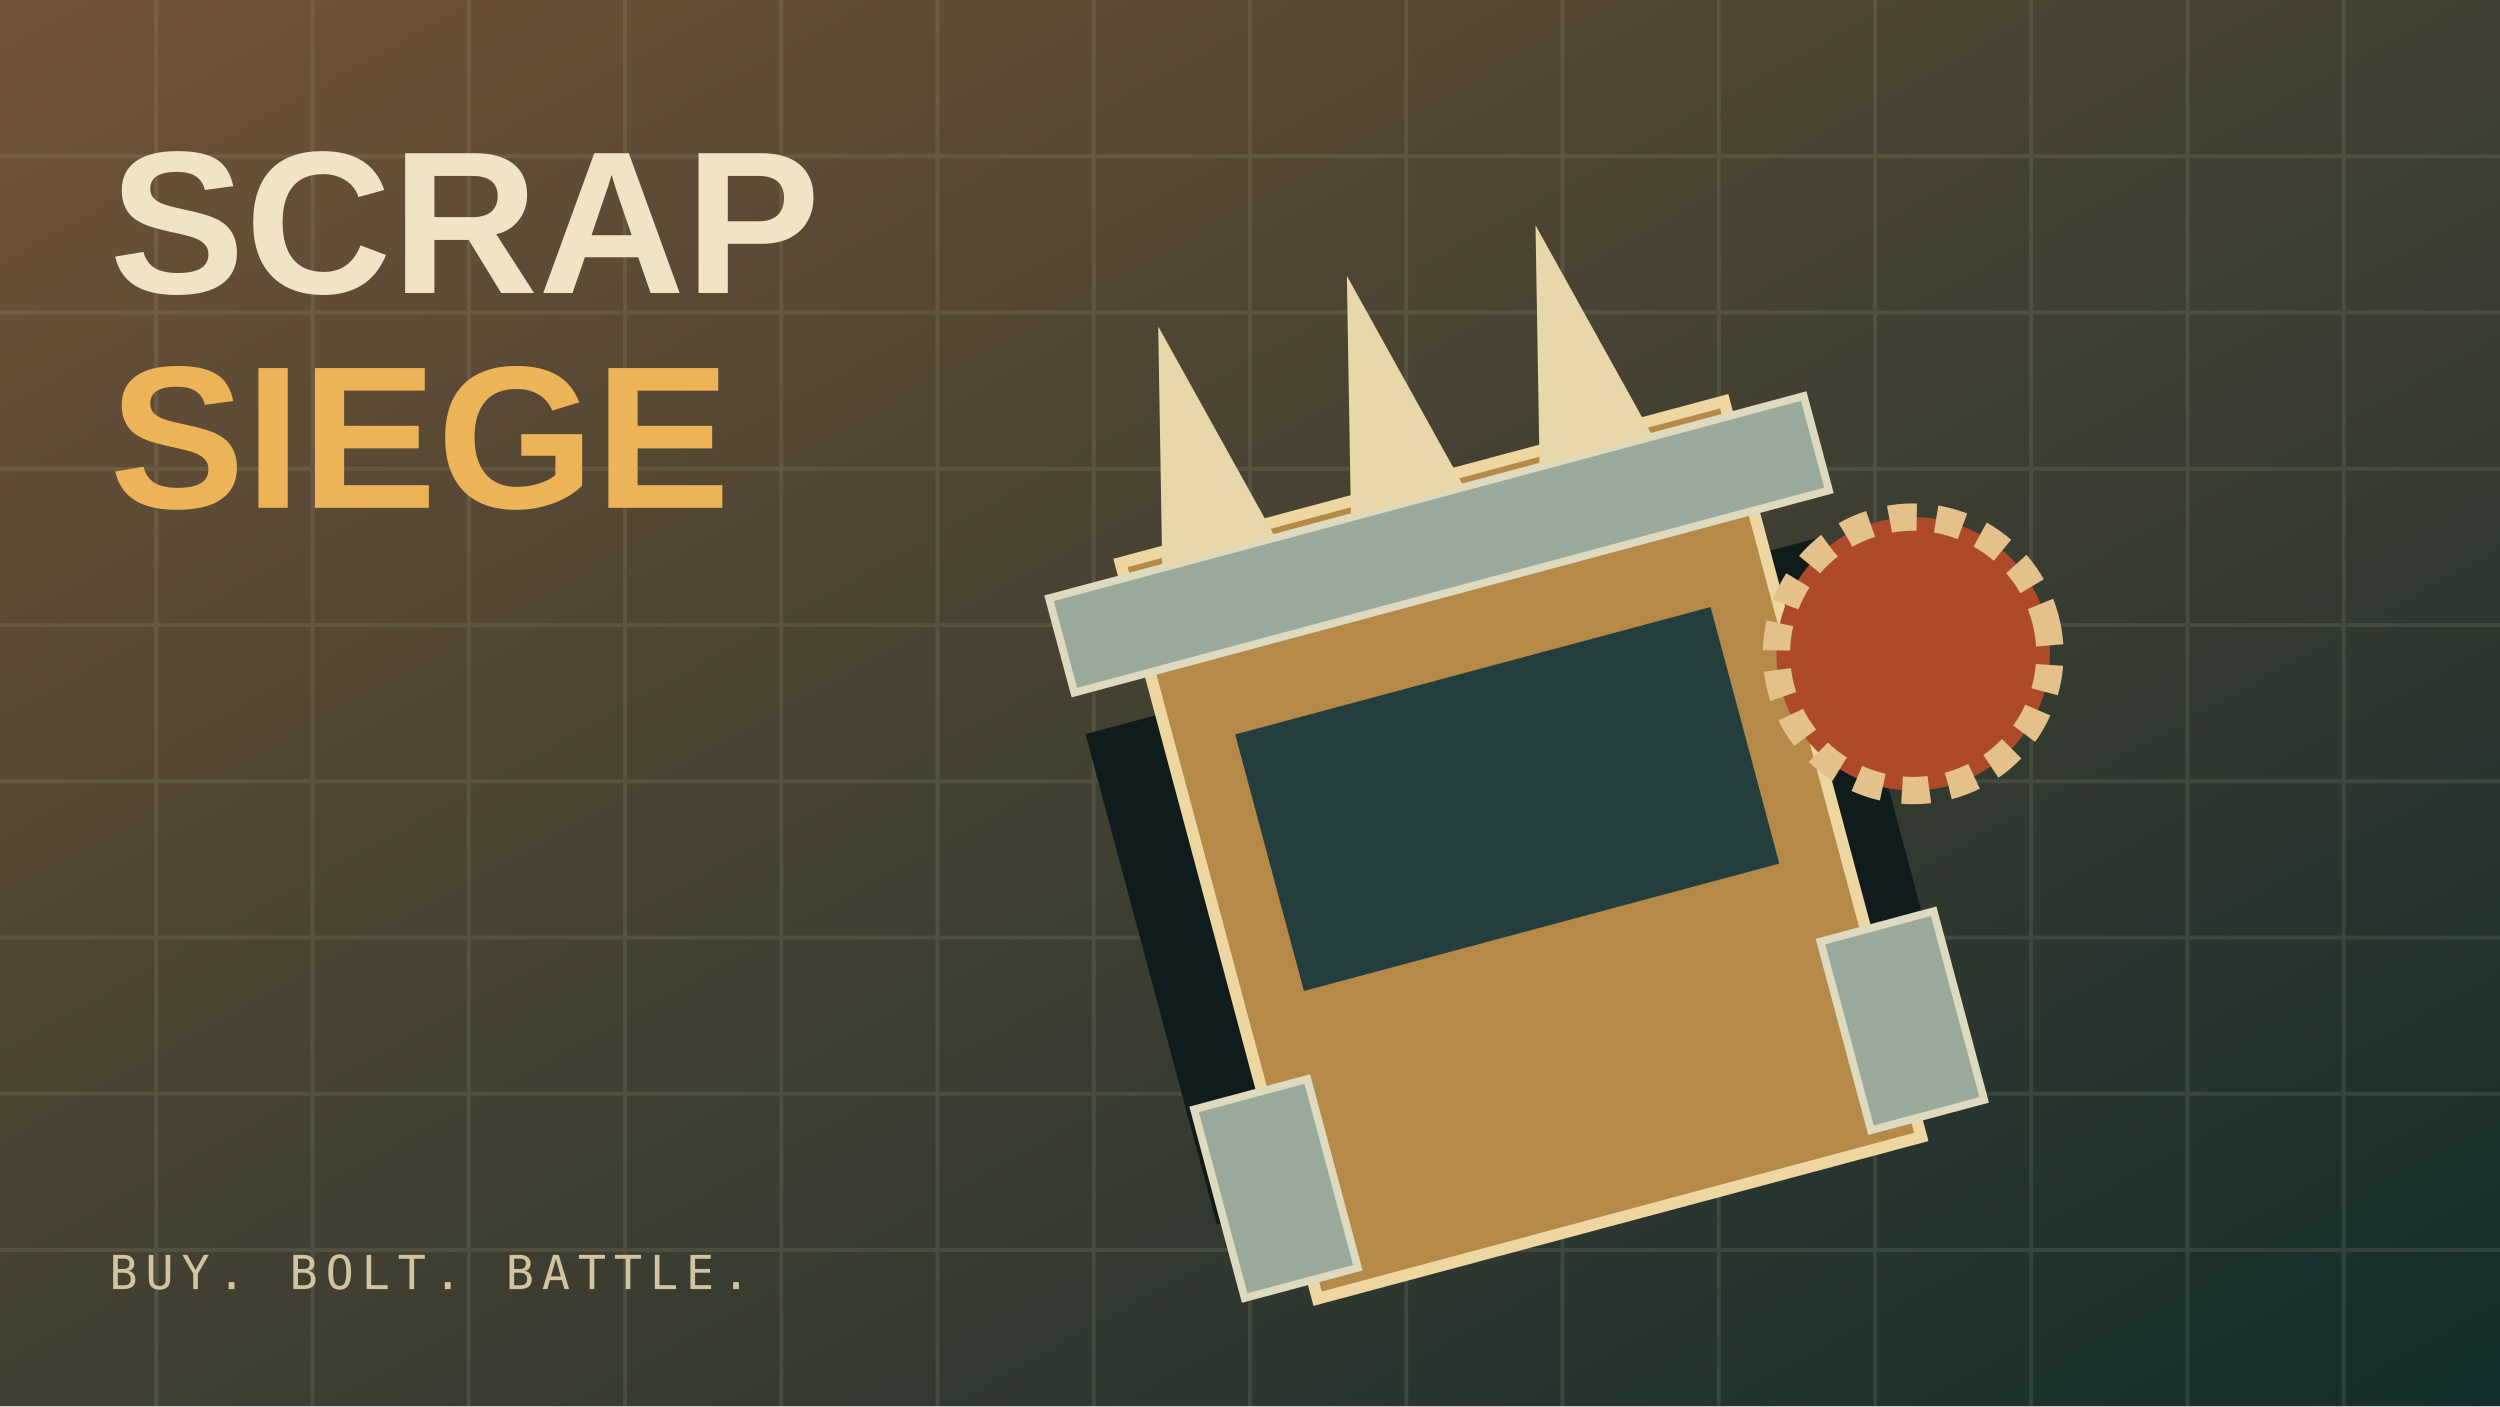
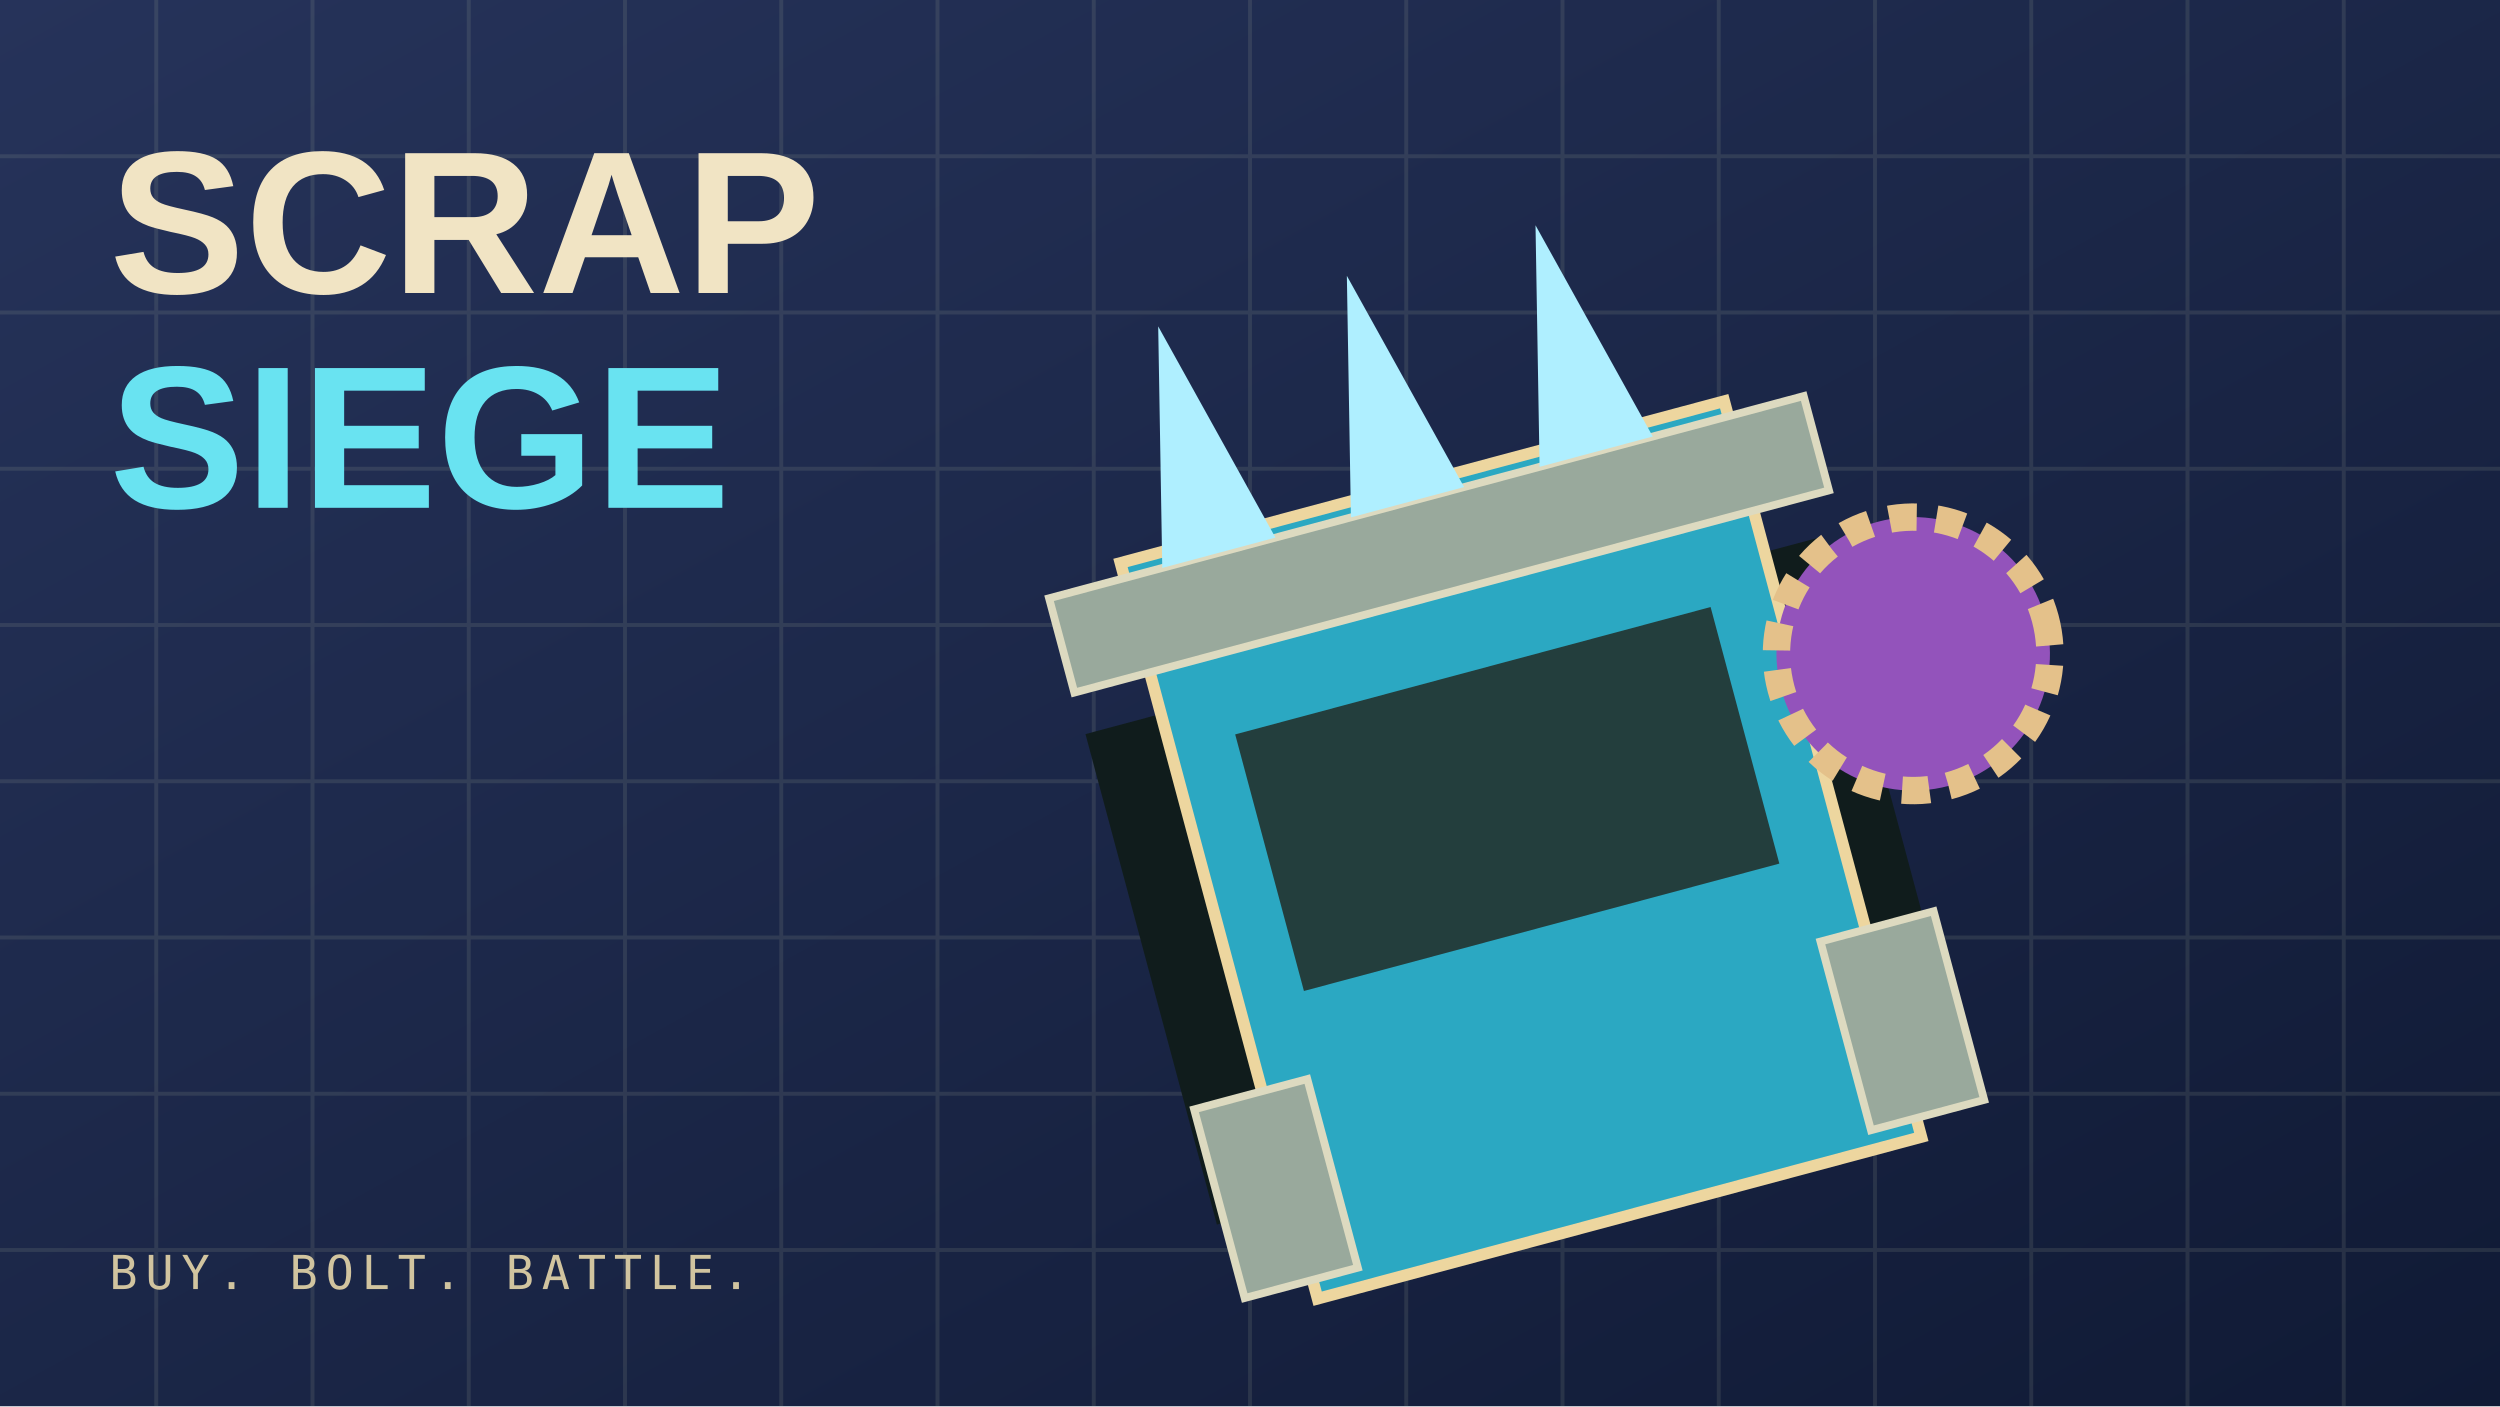
<svg xmlns="http://www.w3.org/2000/svg" viewBox="0 0 640 360">
  <defs>
    <linearGradient id="b" y2="1" x2="1">
-       <stop stop-color="#705338" />
-       <stop offset="1" stop-color="#142d2c" />
+       <stop stop-color="#26335a" />
+       <stop offset="1" stop-color="#101a35" />
    </linearGradient>
  </defs>
  <path fill="url(#b)" d="M0 0h640v360H0z" />
  <g stroke="#bdc3a5" opacity=".13">
    <path d="M0 40h640M0 80h640M0 120h640M0 160h640M0 200h640M0 240h640M0 280h640M0 320h640M40 0v360M80 0v360M120 0v360M160 0v360M200 0v360M240 0v360M280 0v360M320 0v360M360 0v360M400 0v360M440 0v360M480 0v360M520 0v360M560 0v360M600 0v360" />
  </g>
  <g transform="translate(390 220) rotate(-15)">
    <path fill="#101c1c" d="M-100-60h35v130h-35zm160 0h35v130H60z" />
-     <path fill="#b58a49" stroke="#edd69f" stroke-width="3" d="M-80-100H80v195H-80z" />
+     <path fill="#2ba8c2" stroke="#edd69f" stroke-width="3" d="M-80-100H80v195H-80z" />
    <path fill="#233e3d" d="M-63-50H63v68H-63z" />
    <path fill="#99a99c" stroke="#dddac0" stroke-width="2" d="M-100-96h200v25h-200zM-98 40h30v50h-30zm166 0h30v50H68z" />
-     <path fill="#e8d7a8" d="M-70-96l15-60 15 60zm50 0l15-60 15 60zm50 0l15-60 15 60z" />
-     <circle cx="110" cy="-25" r="35" fill="#ae492a" stroke="#e4c18a" stroke-width="7" stroke-dasharray="7 5" />
+     <path fill="#afefff" d="M-70-96l15-60 15 60zm50 0l15-60 15 60zm50 0l15-60 15 60z" />
+     <circle cx="110" cy="-25" r="35" fill="#9353bb" stroke="#e4c18a" stroke-width="7" stroke-dasharray="7 5" />
  </g>
  <text x="28" y="75" fill="#f1e4c4" font-family="Arial" font-size="52" font-weight="900">SCRAP</text>
-   <text x="28" y="130" fill="#edb457" font-family="Arial" font-size="52" font-weight="900">SIEGE</text>
+   <text x="28" y="130" fill="#69e3f1" font-family="Arial" font-size="52" font-weight="900">SIEGE</text>
  <text x="28" y="330" fill="#d1c49f" font-family="monospace" font-size="12" letter-spacing="2">BUY. BOLT. BATTLE.</text>
</svg>
